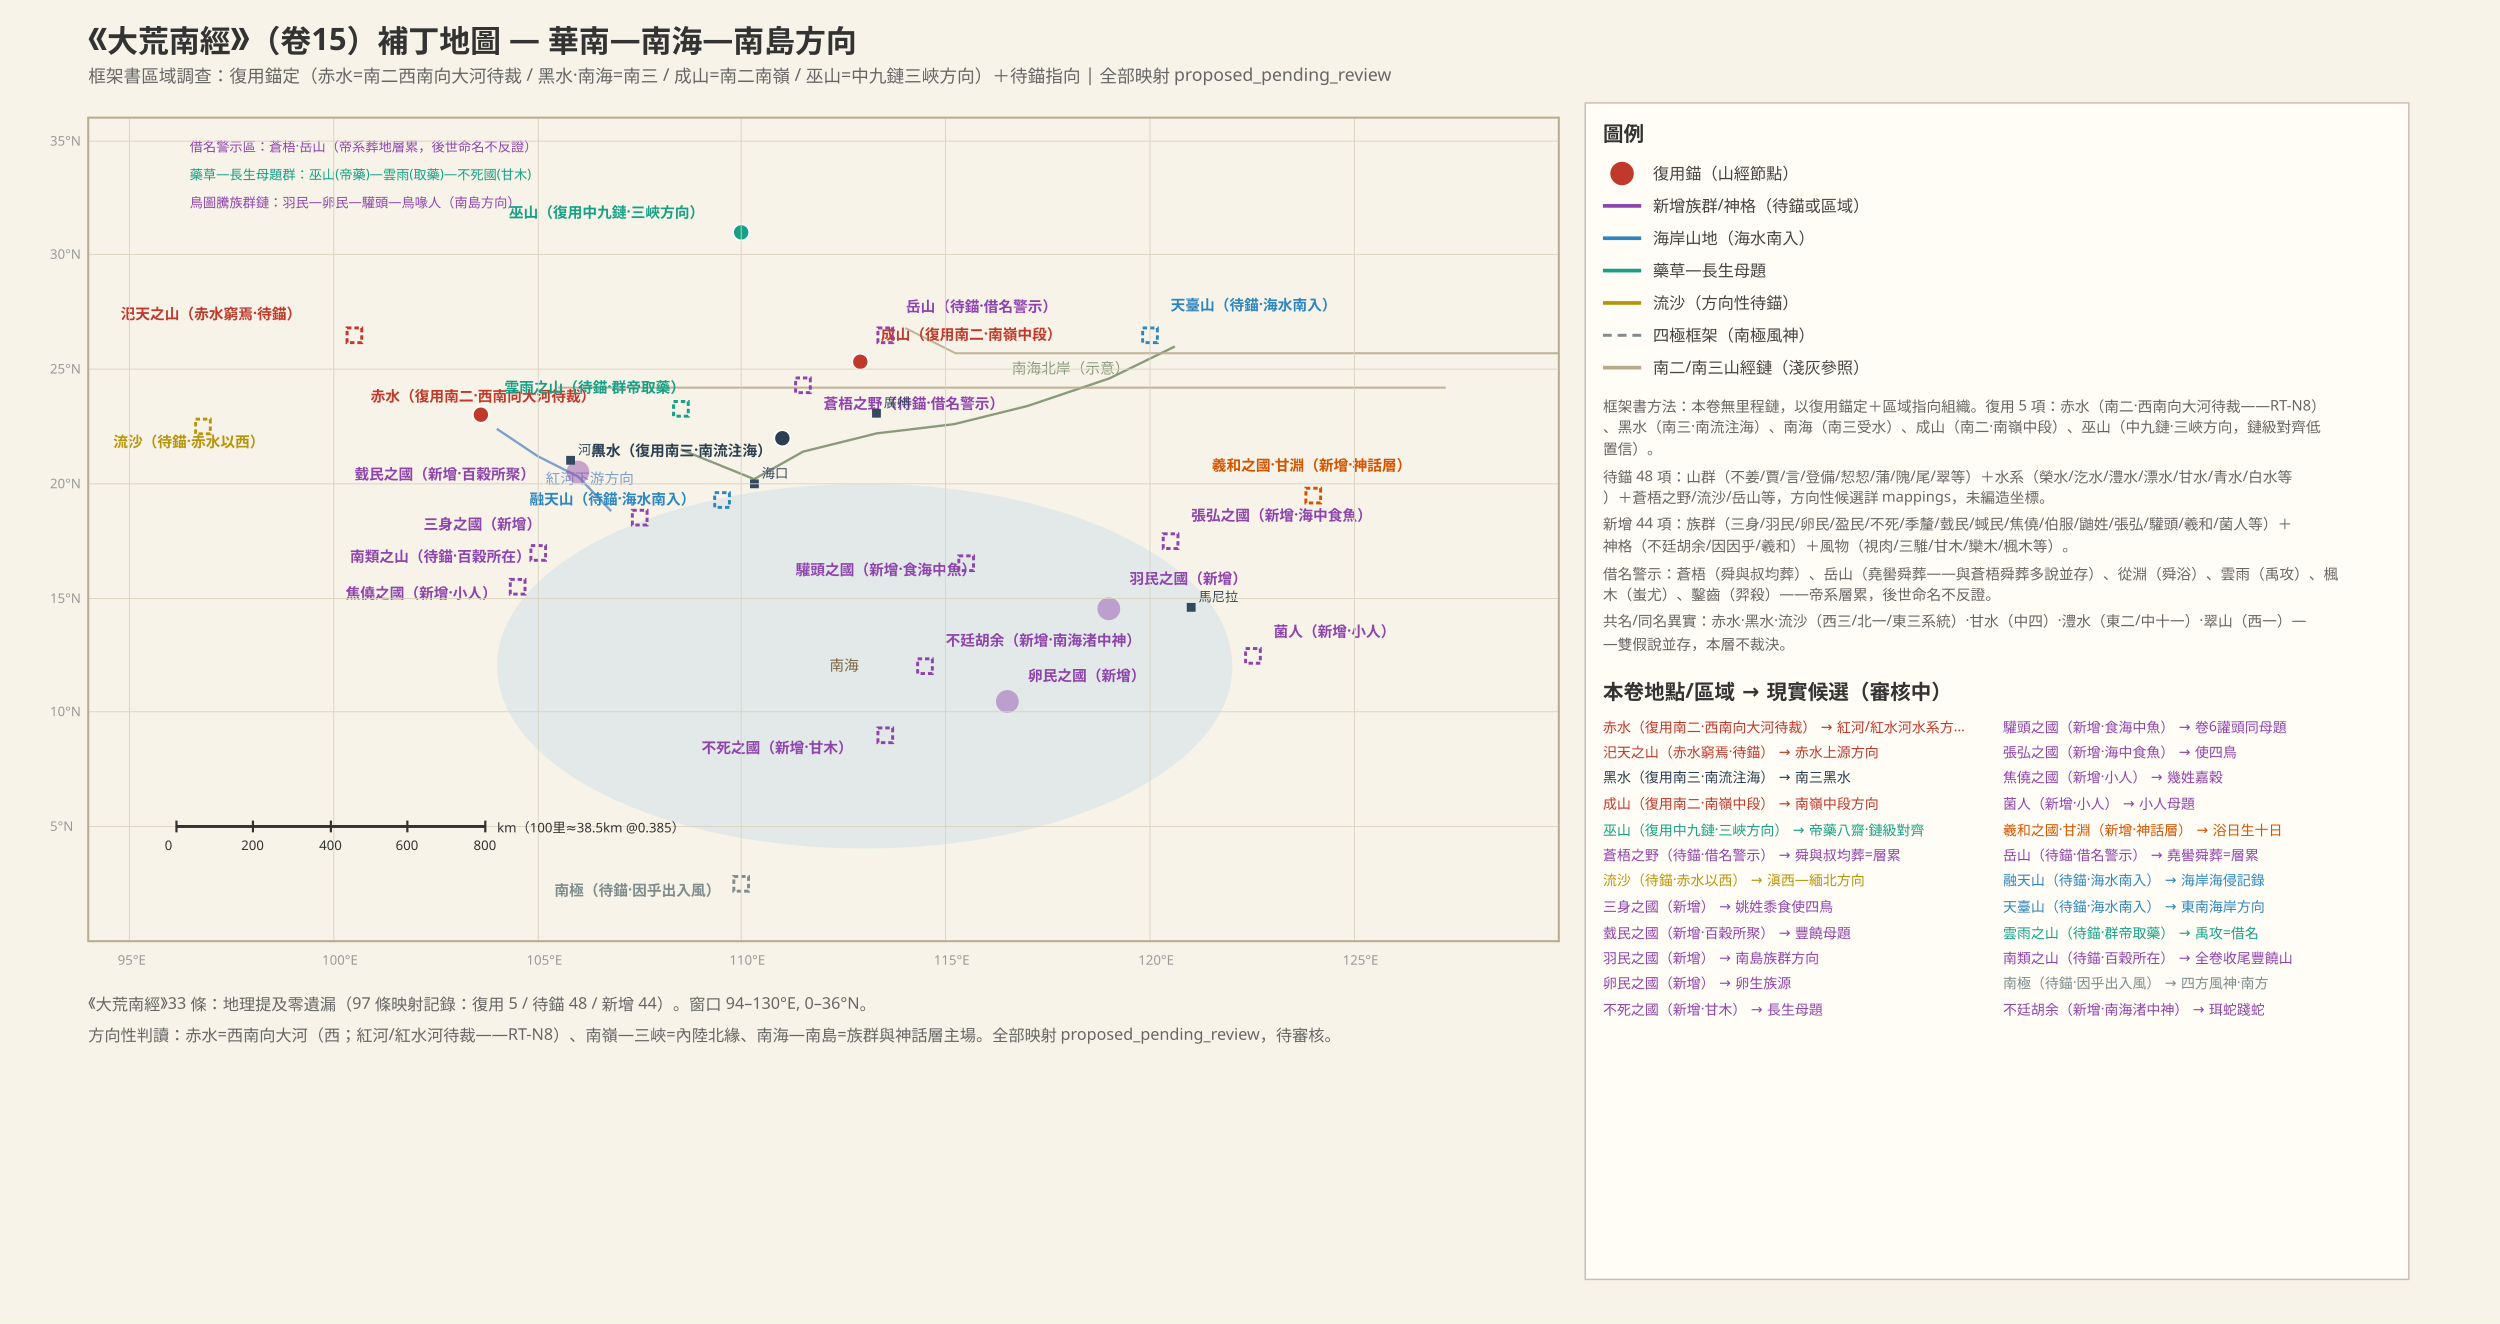
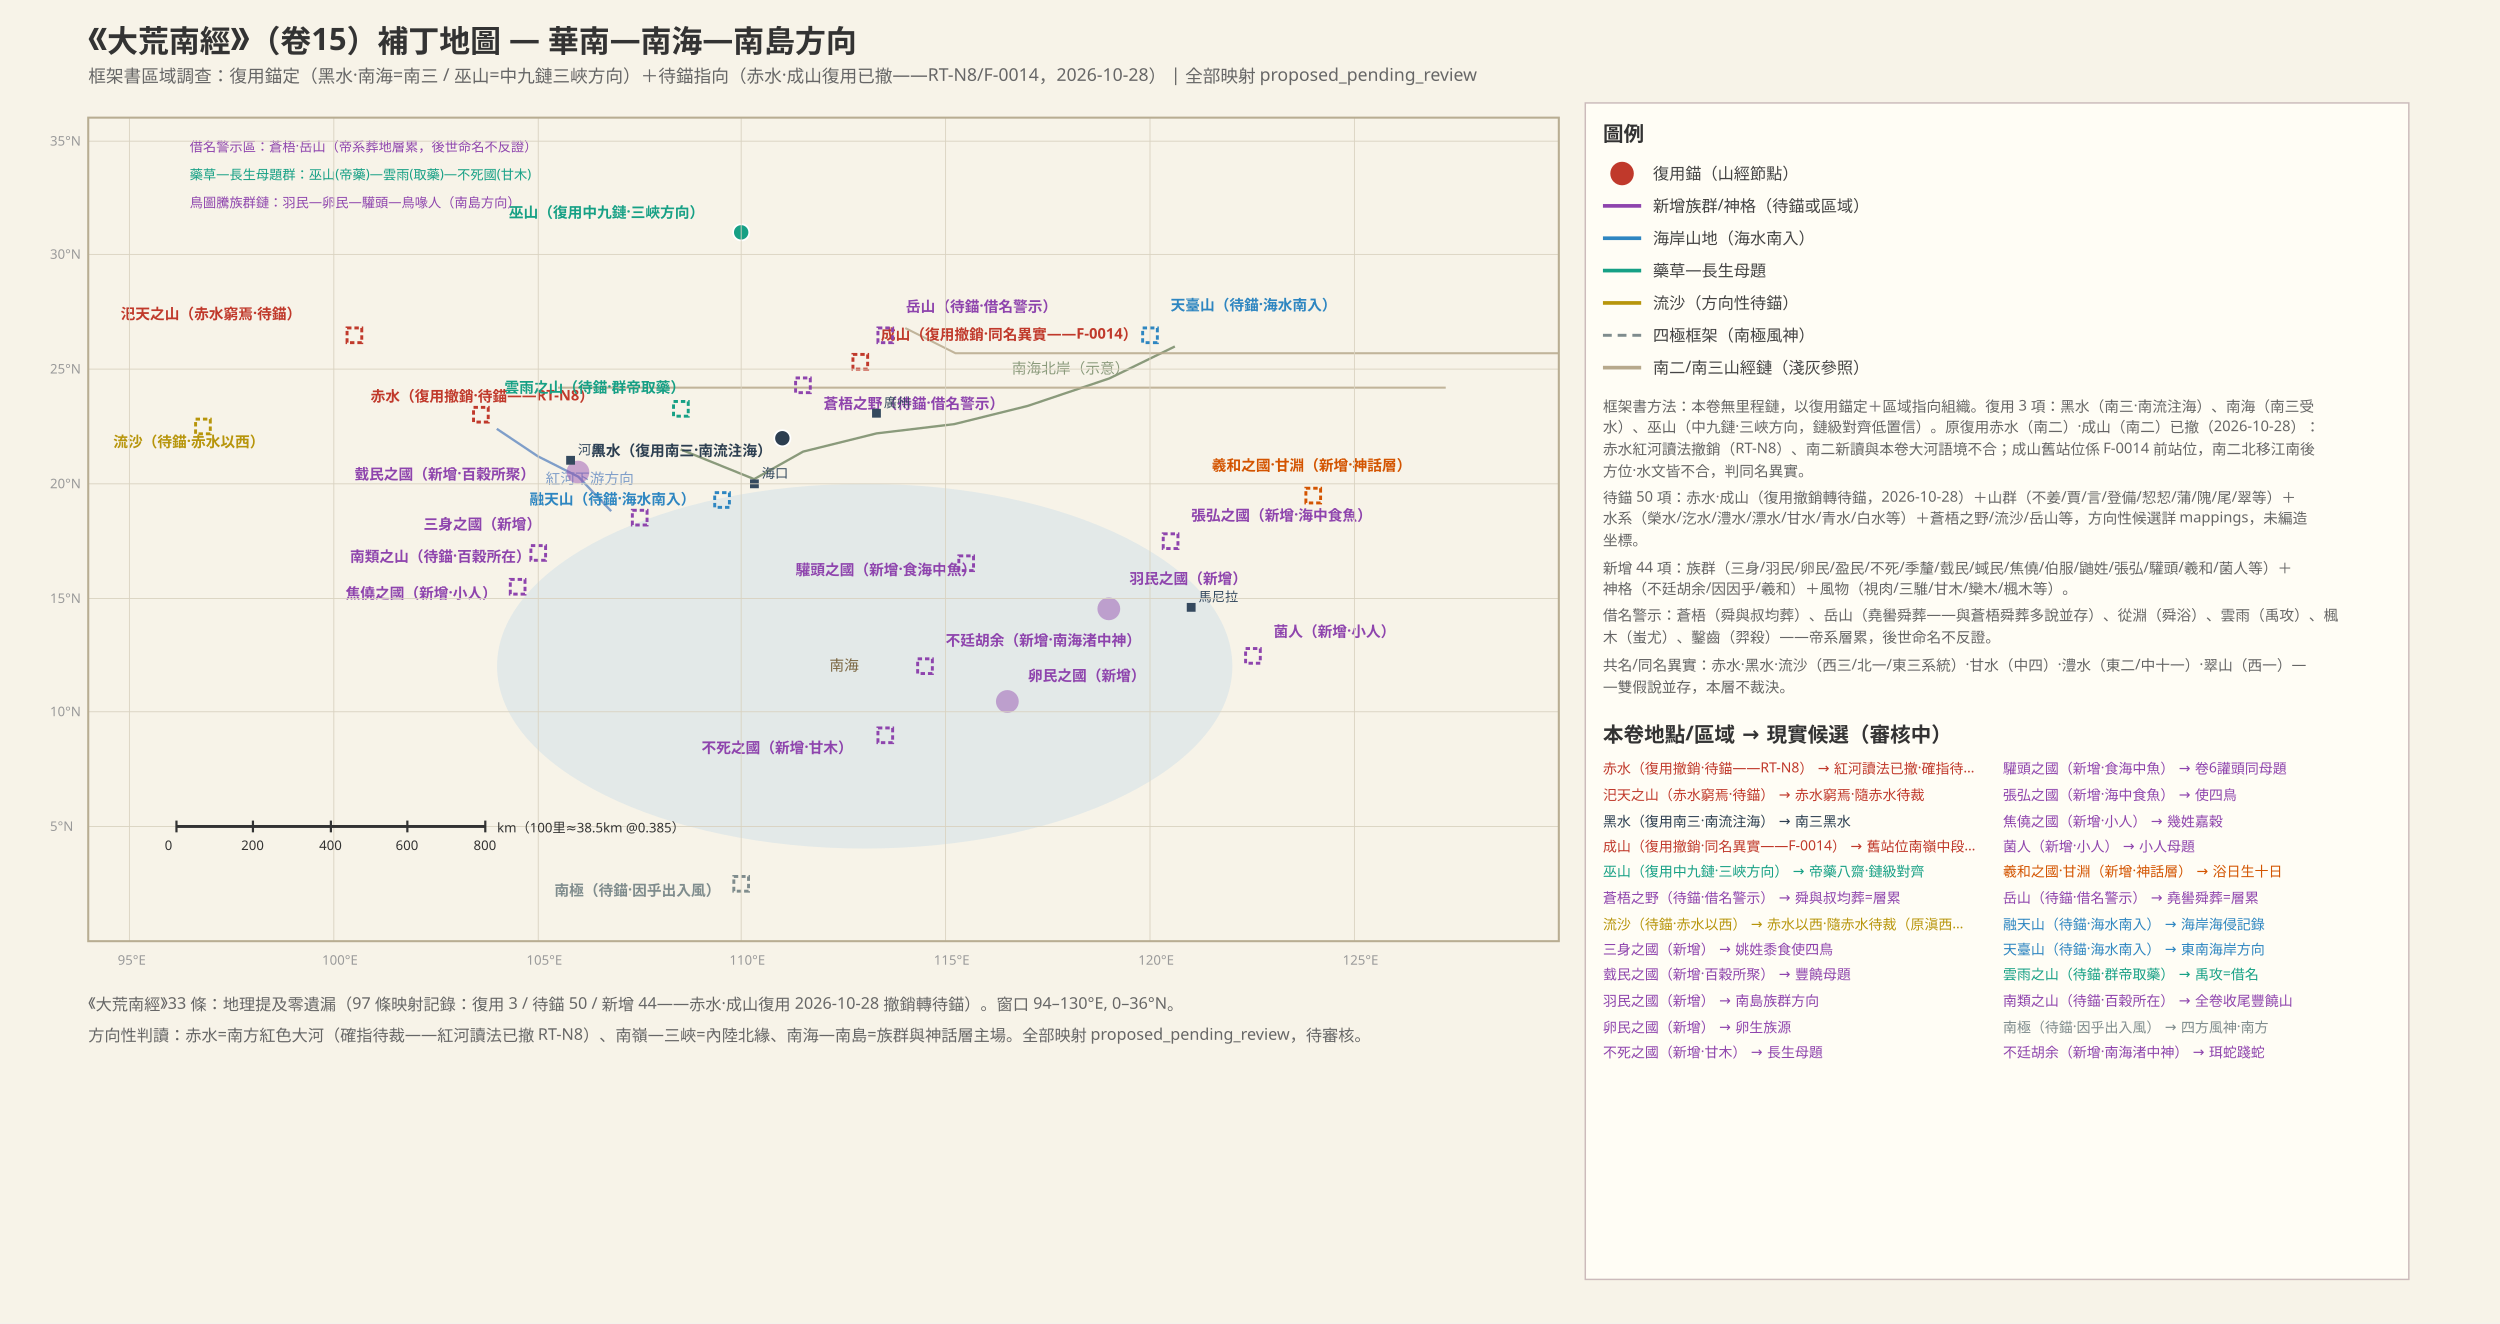
<svg xmlns="http://www.w3.org/2000/svg" width="1700" height="900" font-family="PingFang SC, Hiragino Sans GB, Microsoft YaHei, sans-serif">
  <rect width="1700" height="900" fill="#f7f3e8" />
  <clipPath id="mapclip">
    <rect x="60" y="80" width="1000" height="560" />
  </clipPath>
  <defs>
    <clipPath id="mapclip">
      <rect x="60" y="80" width="1000" height="560" />
    </clipPath>
    <pattern id="sand" width="8" height="8" patternUnits="userSpaceOnUse">
      <rect width="8" height="8" fill="#efe3c0" />
      <circle cx="2" cy="2" r="0.8" fill="#d6b96a" />
      <circle cx="6" cy="6" r="0.8" fill="#d6b96a" />
    </pattern>
  </defs>
  <text x="60" y="34" font-size="21" font-weight="bold" fill="#333">《大荒南經》（卷15）補丁地圖 — 華南—南海—南島方向</text>
-   <text x="60" y="56" font-size="12" fill="#666">框架書區域調查：復用錨定（赤水=南二西南向大河待裁 / 黑水·南海=南三 / 成山=南二南嶺 / 巫山=中九鏈三峽方向）＋待錨指向 | 全部映射 proposed_pending_review</text>
+   <text x="60" y="56" font-size="12" fill="#666">框架書區域調查：復用錨定（黑水·南海=南三 / 巫山=中九鏈三峽方向）＋待錨指向（赤水·成山復用已撤——RT-N8/F-0014，2026-10-28） | 全部映射 proposed_pending_review</text>
  <g clip-path="url(#mapclip)">
    <ellipse cx="588" cy="453" rx="250" ry="124" fill="#bcd6e8" opacity="0.35" />
    <text x="564" y="456" font-size="10" fill="#7a6540">南海</text>
    <polyline points="337.8,291.6 365.6,310.2 393.3,324.2 415.6,347.6" fill="none" stroke="#7f9ec9" stroke-width="1.6" />
    <text x="371" y="329" font-size="10" fill="#7f9ec9">紅河下游方向</text>
    <polyline points="462.8,305.6 512.8,325.8 546.1,307.1 596.1,294.7 648.9,288.4 698.9,276.0 754.4,257.3 798.9,235.6" fill="none" stroke="#8a9a7b" stroke-width="1.6" />
    <text x="688" y="254" font-size="10" fill="#8a9a7b">南海北岸（示意）</text>
    <polyline points="615.6,223.1 649.7,240.2 686.4,240.2 724.2,240.2 763.9,240.2 806.9,240.2 860.8,240.2 914.7,240.2 968.3,240.2 1022.2,240.2 1076.1,240.2 1130.0,240.2 1173.1,240.2 1216.1,240.2 1270.0,240.2 1323.6,240.2 1377.5,240.2" fill="none" stroke="#b7a98c" stroke-width="1.4" opacity="0.85" />
    <polyline points="379.4,263.6 432.2,263.6 484.7,263.6 537.5,263.6 579.7,263.6 621.7,263.6 674.4,263.6 726.9,263.6 779.7,263.6 821.9,263.6 860.8,263.6 921.9,263.6 983.1,263.6" fill="none" stroke="#b7a98c" stroke-width="1.4" opacity="0.85" />
    <text x="129" y="103" font-size="9" fill="#8e44ad">借名警示區：蒼梧·岳山（帝系葬地層累，後世命名不反證）</text>
    <text x="129" y="122" font-size="9" fill="#16a085">藥草—長生母題群：巫山(帝藥)—雲雨(取藥)—不死國(甘木)</text>
    <text x="129" y="141" font-size="9" fill="#8e44ad">鳥圖騰族群鏈：羽民—卵民—驩頭—鳥喙人（南島方向）</text>
-     <circle cx="327" cy="282" r="5.5" fill="#c0392b" stroke="#fff" stroke-width="1.2" />
-     <text x="252" y="273" font-size="10" font-weight="bold" fill="#c0392b">赤水（復用南二·西南向大河待裁）</text>
+     <rect x="322" y="277" width="10" height="10" fill="none" stroke="#c0392b" stroke-width="2" stroke-dasharray="3 2" />
+     <text x="252" y="273" font-size="10" font-weight="bold" fill="#c0392b">赤水（復用撤銷·待錨——RT-N8）</text>
    <rect x="236" y="223" width="10" height="10" fill="none" stroke="#c0392b" stroke-width="2" stroke-dasharray="3 2" />
    <text x="82" y="217" font-size="10" font-weight="bold" fill="#c0392b">汜天之山（赤水窮焉·待錨）</text>
    <circle cx="532" cy="298" r="5.5" fill="#2c3e50" stroke="#fff" stroke-width="1.2" />
    <text x="402" y="310" font-size="10" font-weight="bold" fill="#2c3e50">黑水（復用南三·南流注海）</text>
-     <circle cx="585" cy="246" r="5.5" fill="#c0392b" stroke="#fff" stroke-width="1.2" />
-     <text x="599" y="231" font-size="10" font-weight="bold" fill="#c0392b">成山（復用南二·南嶺中段）</text>
+     <rect x="580" y="241" width="10" height="10" fill="none" stroke="#c0392b" stroke-width="2" stroke-dasharray="3 2" />
+     <text x="599" y="231" font-size="10" font-weight="bold" fill="#c0392b">成山（復用撤銷·同名異實——F-0014）</text>
    <circle cx="504" cy="158" r="5.5" fill="#16a085" stroke="#fff" stroke-width="1.2" />
    <text x="346" y="148" font-size="10" font-weight="bold" fill="#16a085">巫山（復用中九鏈·三峽方向）</text>
    <rect x="541" y="257" width="10" height="10" fill="none" stroke="#8e44ad" stroke-width="2" stroke-dasharray="3 2" />
    <text x="560" y="278" font-size="10" font-weight="bold" fill="#8e44ad">蒼梧之野（待錨·借名警示）</text>
    <rect x="133" y="285" width="10" height="10" fill="none" stroke="#b7950b" stroke-width="2" stroke-dasharray="3 2" />
    <text x="77" y="304" font-size="10" font-weight="bold" fill="#b7950b">流沙（待錨·赤水以西）</text>
    <rect x="430" y="347" width="10" height="10" fill="none" stroke="#8e44ad" stroke-width="2" stroke-dasharray="3 2" />
    <text x="288" y="360" font-size="10" font-weight="bold" fill="#8e44ad">三身之國（新增）</text>
    <circle cx="393" cy="321" r="7" fill="#8e44ad" opacity="0.45" stroke="#8e44ad" stroke-width="1.5" />
    <text x="241" y="326" font-size="10" font-weight="bold" fill="#8e44ad">臷民之國（新增·百穀所聚）</text>
    <circle cx="754" cy="414" r="7" fill="#8e44ad" opacity="0.45" stroke="#8e44ad" stroke-width="1.5" />
    <text x="768" y="397" font-size="10" font-weight="bold" fill="#8e44ad">羽民之國（新增）</text>
    <circle cx="685" cy="477" r="7" fill="#8e44ad" opacity="0.45" stroke="#8e44ad" stroke-width="1.5" />
    <text x="699" y="463" font-size="10" font-weight="bold" fill="#8e44ad">卵民之國（新增）</text>
    <rect x="597" y="495" width="10" height="10" fill="none" stroke="#8e44ad" stroke-width="2" stroke-dasharray="3 2" />
    <text x="477" y="512" font-size="10" font-weight="bold" fill="#8e44ad">不死之國（新增·甘木）</text>
    <rect x="652" y="378" width="10" height="10" fill="none" stroke="#8e44ad" stroke-width="2" stroke-dasharray="3 2" />
    <text x="541" y="391" font-size="10" font-weight="bold" fill="#8e44ad">驩頭之國（新增·食海中魚）</text>
    <rect x="791" y="363" width="10" height="10" fill="none" stroke="#8e44ad" stroke-width="2" stroke-dasharray="3 2" />
    <text x="810" y="354" font-size="10" font-weight="bold" fill="#8e44ad">張弘之國（新增·海中食魚）</text>
    <rect x="347" y="394" width="10" height="10" fill="none" stroke="#8e44ad" stroke-width="2" stroke-dasharray="3 2" />
    <text x="235" y="407" font-size="10" font-weight="bold" fill="#8e44ad">焦僥之國（新增·小人）</text>
    <rect x="847" y="441" width="10" height="10" fill="none" stroke="#8e44ad" stroke-width="2" stroke-dasharray="3 2" />
    <text x="866" y="433" font-size="10" font-weight="bold" fill="#8e44ad">菌人（新增·小人）</text>
    <rect x="888" y="332" width="10" height="10" fill="none" stroke="#d35400" stroke-width="2" stroke-dasharray="3 2" />
    <text x="824" y="320" font-size="10" font-weight="bold" fill="#d35400">羲和之國·甘淵（新增·神話層）</text>
    <rect x="597" y="223" width="10" height="10" fill="none" stroke="#8e44ad" stroke-width="2" stroke-dasharray="3 2" />
    <text x="616" y="212" font-size="10" font-weight="bold" fill="#8e44ad">岳山（待錨·借名警示）</text>
    <rect x="486" y="335" width="10" height="10" fill="none" stroke="#2e86c1" stroke-width="2" stroke-dasharray="3 2" />
    <text x="360" y="343" font-size="10" font-weight="bold" fill="#2e86c1">融天山（待錨·海水南入）</text>
    <rect x="777" y="223" width="10" height="10" fill="none" stroke="#2e86c1" stroke-width="2" stroke-dasharray="3 2" />
    <text x="796" y="211" font-size="10" font-weight="bold" fill="#2e86c1">天臺山（待錨·海水南入）</text>
    <rect x="458" y="273" width="10" height="10" fill="none" stroke="#16a085" stroke-width="2" stroke-dasharray="3 2" />
    <text x="343" y="267" font-size="10" font-weight="bold" fill="#16a085">雲雨之山（待錨·群帝取藥）</text>
    <rect x="361" y="371" width="10" height="10" fill="none" stroke="#8e44ad" stroke-width="2" stroke-dasharray="3 2" />
    <text x="238" y="382" font-size="10" font-weight="bold" fill="#8e44ad">南類之山（待錨·百穀所在）</text>
    <rect x="499" y="596" width="10" height="10" fill="none" stroke="#7f8c8d" stroke-width="2" stroke-dasharray="3 2" />
    <text x="377" y="609" font-size="10" font-weight="bold" fill="#7f8c8d">南極（待錨·因乎出入風）</text>
    <rect x="624" y="448" width="10" height="10" fill="none" stroke="#8e44ad" stroke-width="2" stroke-dasharray="3 2" />
    <text x="643" y="439" font-size="10" font-weight="bold" fill="#8e44ad">不廷胡余（新增·南海渚中神）</text>
    <rect x="593" y="278" width="6" height="6" fill="#34495e" />
    <text x="601" y="277" font-size="9" fill="#34495e">廣州</text>
    <rect x="385" y="310" width="6" height="6" fill="#34495e" />
    <text x="393" y="309" font-size="9" fill="#34495e">河內</text>
    <rect x="510" y="326" width="6" height="6" fill="#34495e" />
    <text x="518" y="325" font-size="9" fill="#34495e">海口</text>
    <rect x="807" y="410" width="6" height="6" fill="#34495e" />
    <text x="815" y="409" font-size="9" fill="#34495e">馬尼拉</text>
  </g>
  <line x1="88" y1="640" x2="88" y2="80" stroke="#d9d2c0" stroke-width="0.6" />
  <text x="80" y="656" font-size="9" fill="#999">95°E</text>
  <line x1="227" y1="640" x2="227" y2="80" stroke="#d9d2c0" stroke-width="0.6" />
  <text x="219" y="656" font-size="9" fill="#999">100°E</text>
  <line x1="366" y1="640" x2="366" y2="80" stroke="#d9d2c0" stroke-width="0.6" />
  <text x="358" y="656" font-size="9" fill="#999">105°E</text>
  <line x1="504" y1="640" x2="504" y2="80" stroke="#d9d2c0" stroke-width="0.6" />
  <text x="496" y="656" font-size="9" fill="#999">110°E</text>
  <line x1="643" y1="640" x2="643" y2="80" stroke="#d9d2c0" stroke-width="0.6" />
  <text x="635" y="656" font-size="9" fill="#999">115°E</text>
  <line x1="782" y1="640" x2="782" y2="80" stroke="#d9d2c0" stroke-width="0.6" />
  <text x="774" y="656" font-size="9" fill="#999">120°E</text>
  <line x1="921" y1="640" x2="921" y2="80" stroke="#d9d2c0" stroke-width="0.6" />
  <text x="913" y="656" font-size="9" fill="#999">125°E</text>
  <line x1="60" y1="562" x2="1060" y2="562" stroke="#d9d2c0" stroke-width="0.6" />
  <text x="34" y="565" font-size="9" fill="#999">5°N</text>
  <line x1="60" y1="484" x2="1060" y2="484" stroke="#d9d2c0" stroke-width="0.6" />
  <text x="34" y="487" font-size="9" fill="#999">10°N</text>
  <line x1="60" y1="407" x2="1060" y2="407" stroke="#d9d2c0" stroke-width="0.6" />
  <text x="34" y="410" font-size="9" fill="#999">15°N</text>
  <line x1="60" y1="329" x2="1060" y2="329" stroke="#d9d2c0" stroke-width="0.6" />
  <text x="34" y="332" font-size="9" fill="#999">20°N</text>
  <line x1="60" y1="251" x2="1060" y2="251" stroke="#d9d2c0" stroke-width="0.6" />
  <text x="34" y="254" font-size="9" fill="#999">25°N</text>
  <line x1="60" y1="173" x2="1060" y2="173" stroke="#d9d2c0" stroke-width="0.6" />
  <text x="34" y="176" font-size="9" fill="#999">30°N</text>
  <line x1="60" y1="96" x2="1060" y2="96" stroke="#d9d2c0" stroke-width="0.6" />
  <text x="34" y="99" font-size="9" fill="#999">35°N</text>
  <rect x="60" y="80" width="1000" height="560" fill="none" stroke="#b8ad92" stroke-width="1.4" />
  <line x1="120" y1="562" x2="330" y2="562" stroke="#333" stroke-width="2" />
  <line x1="120" y1="558" x2="120" y2="566" stroke="#333" stroke-width="1.5" />
  <text x="112" y="578" font-size="9" fill="#333">0</text>
  <line x1="172" y1="558" x2="172" y2="566" stroke="#333" stroke-width="1.5" />
  <text x="164" y="578" font-size="9" fill="#333">200</text>
  <line x1="225" y1="558" x2="225" y2="566" stroke="#333" stroke-width="1.5" />
  <text x="217" y="578" font-size="9" fill="#333">400</text>
  <line x1="277" y1="558" x2="277" y2="566" stroke="#333" stroke-width="1.5" />
  <text x="269" y="578" font-size="9" fill="#333">600</text>
  <line x1="330" y1="558" x2="330" y2="566" stroke="#333" stroke-width="1.5" />
  <text x="322" y="578" font-size="9" fill="#333">800</text>
  <text x="338" y="566" font-size="9" fill="#333">km（100里≈38.5km @0.385）</text>
  <rect x="1078" y="70" width="560" height="800" fill="#fffdf5" stroke="#cbb" />
  <text x="1090" y="96" font-size="14" font-weight="bold" fill="#333">圖例</text>
  <circle cx="1103" cy="118" r="8" fill="#c0392b" />
  <text x="1124" y="122" font-size="11" fill="#444">復用錨（山經節點）</text>
  <line x1="1090" y1="140" x2="1116" y2="140" stroke="#8e44ad" stroke-width="2.5" />
  <text x="1124" y="144" font-size="11" fill="#444">新增族群/神格（待錨或區域）</text>
  <line x1="1090" y1="162" x2="1116" y2="162" stroke="#2e86c1" stroke-width="2.5" />
  <text x="1124" y="166" font-size="11" fill="#444">海岸山地（海水南入）</text>
  <line x1="1090" y1="184" x2="1116" y2="184" stroke="#16a085" stroke-width="2.5" />
  <text x="1124" y="188" font-size="11" fill="#444">藥草—長生母題</text>
  <line x1="1090" y1="206" x2="1116" y2="206" stroke="#b7950b" stroke-width="2.5" />
  <text x="1124" y="210" font-size="11" fill="#444">流沙（方向性待錨）</text>
  <line x1="1090" y1="228" x2="1116" y2="228" stroke="#7f8c8d" stroke-width="2" stroke-dasharray="6 4" />
  <text x="1124" y="232" font-size="11" fill="#444">四極框架（南極風神）</text>
  <line x1="1090" y1="250" x2="1116" y2="250" stroke="#b7a98c" stroke-width="2.5" />
  <text x="1124" y="254" font-size="11" fill="#444">南二/南三山經鏈（淺灰參照）</text>
-   <text x="1090" y="280" font-size="10" fill="#666">框架書方法：本卷無里程鏈，以復用錨定＋區域指向組織。復用 5 項：赤水（南二·西南向大河待裁——RT-N8）</text>
-   <text x="1090" y="294" font-size="10" fill="#666">、黑水（南三·南流注海）、南海（南三受水）、成山（南二·南嶺中段）、巫山（中九鏈·三峽方向，鏈級對齊低</text>
-   <text x="1090" y="309" font-size="10" fill="#666">置信）。</text>
-   <text x="1090" y="328" font-size="10" fill="#666">待錨 48 項：山群（不姜/賈/言/登備/恝恝/蒲/隗/尾/翠等）＋水系（榮水/汔水/澧水/漂水/甘水/青水/白水等</text>
-   <text x="1090" y="342" font-size="10" fill="#666">）＋蒼梧之野/流沙/岳山等，方向性候選詳 mappings，未編造坐標。</text>
-   <text x="1090" y="360" font-size="10" fill="#666">新增 44 項：族群（三身/羽民/卵民/盈民/不死/季釐/臷民/蜮民/焦僥/伯服/鼬姓/張弘/驩頭/羲和/菌人等）＋</text>
-   <text x="1090" y="375" font-size="10" fill="#666">神格（不廷胡余/因因乎/羲和）＋風物（視肉/三騅/甘木/欒木/楓木等）。</text>
-   <text x="1090" y="394" font-size="10" fill="#666">借名警示：蒼梧（舜與叔均葬）、岳山（堯嚳舜葬——與蒼梧舜葬多說並存）、從淵（舜浴）、雲雨（禹攻）、楓</text>
-   <text x="1090" y="408" font-size="10" fill="#666">木（蚩尤）、鑿齒（羿殺）——帝系層累，後世命名不反證。</text>
-   <text x="1090" y="426" font-size="10" fill="#666">共名/同名異實：赤水·黑水·流沙（西三/北一/東三系統）·甘水（中四）·澧水（東二/中十一）·翠山（西一）—</text>
-   <text x="1090" y="441" font-size="10" fill="#666">—雙假說並存，本層不裁決。</text>
-   <text x="1090" y="475.5" font-size="14" font-weight="bold" fill="#333">本卷地點/區域 → 現實候選（審核中）</text>
-   <text x="1090" y="498" font-size="9.5" fill="#c0392b">赤水（復用南二·西南向大河待裁） → 紅河/紅水河水系方…</text>
-   <text x="1090" y="515" font-size="9.5" fill="#c0392b">汜天之山（赤水窮焉·待錨） → 赤水上源方向</text>
-   <text x="1090" y="532" font-size="9.5" fill="#2c3e50">黑水（復用南三·南流注海） → 南三黑水</text>
-   <text x="1090" y="550" font-size="9.5" fill="#c0392b">成山（復用南二·南嶺中段） → 南嶺中段方向</text>
-   <text x="1090" y="568" font-size="9.5" fill="#16a085">巫山（復用中九鏈·三峽方向） → 帝藥八齋·鏈級對齊</text>
-   <text x="1090" y="585" font-size="9.5" fill="#8e44ad">蒼梧之野（待錨·借名警示） → 舜與叔均葬=層累</text>
-   <text x="1090" y="602" font-size="9.5" fill="#b7950b">流沙（待錨·赤水以西） → 滇西—緬北方向</text>
-   <text x="1090" y="620" font-size="9.5" fill="#8e44ad">三身之國（新增） → 姚姓黍食使四鳥</text>
-   <text x="1090" y="638" font-size="9.5" fill="#8e44ad">臷民之國（新增·百穀所聚） → 豐饒母題</text>
-   <text x="1090" y="655" font-size="9.5" fill="#8e44ad">羽民之國（新增） → 南島族群方向</text>
-   <text x="1090" y="672" font-size="9.5" fill="#8e44ad">卵民之國（新增） → 卵生族源</text>
-   <text x="1090" y="690" font-size="9.5" fill="#8e44ad">不死之國（新增·甘木） → 長生母題</text>
-   <text x="1362" y="498" font-size="9.5" fill="#8e44ad">驩頭之國（新增·食海中魚） → 卷6讙頭同母題</text>
-   <text x="1362" y="515" font-size="9.5" fill="#8e44ad">張弘之國（新增·海中食魚） → 使四鳥</text>
-   <text x="1362" y="532" font-size="9.5" fill="#8e44ad">焦僥之國（新增·小人） → 幾姓嘉穀</text>
-   <text x="1362" y="550" font-size="9.5" fill="#8e44ad">菌人（新增·小人） → 小人母題</text>
-   <text x="1362" y="568" font-size="9.5" fill="#d35400">羲和之國·甘淵（新增·神話層） → 浴日生十日</text>
-   <text x="1362" y="585" font-size="9.5" fill="#8e44ad">岳山（待錨·借名警示） → 堯嚳舜葬=層累</text>
-   <text x="1362" y="602" font-size="9.5" fill="#2e86c1">融天山（待錨·海水南入） → 海岸海侵記錄</text>
-   <text x="1362" y="620" font-size="9.5" fill="#2e86c1">天臺山（待錨·海水南入） → 東南海岸方向</text>
-   <text x="1362" y="638" font-size="9.5" fill="#16a085">雲雨之山（待錨·群帝取藥） → 禹攻=借名</text>
-   <text x="1362" y="655" font-size="9.5" fill="#8e44ad">南類之山（待錨·百穀所在） → 全卷收尾豐饒山</text>
-   <text x="1362" y="672" font-size="9.5" fill="#7f8c8d">南極（待錨·因乎出入風） → 四方風神·南方</text>
-   <text x="1362" y="690" font-size="9.5" fill="#8e44ad">不廷胡余（新增·南海渚中神） → 珥蛇踐蛇</text>
-   <text x="60" y="686" font-size="11" fill="#666">《大荒南經》33 條：地理提及零遺漏（97 條映射記錄：復用 5 / 待錨 48 / 新增 44）。窗口 94–130°E, 0–36°N。</text>
-   <text x="60" y="708" font-size="11" fill="#666">方向性判讀：赤水=西南向大河（西；紅河/紅水河待裁——RT-N8）、南嶺—三峽=內陸北緣、南海—南島=族群與神話層主場。全部映射 proposed_pending_review，待審核。</text>
+   <text x="1090" y="280" font-size="10" fill="#666">框架書方法：本卷無里程鏈，以復用錨定＋區域指向組織。復用 3 項：黑水（南三·南流注海）、南海（南三受</text>
+   <text x="1090" y="294" font-size="10" fill="#666">水）、巫山（中九鏈·三峽方向，鏈級對齊低置信）。原復用赤水（南二）·成山（南二）已撤（2026-10-28）：</text>
+   <text x="1090" y="309" font-size="10" fill="#666">赤水紅河讀法撤銷（RT-N8）、南二新讀與本卷大河語境不合；成山舊站位係 F-0014 前站位，南二北移江南後</text>
+   <text x="1090" y="324" font-size="10" fill="#666">方位·水文皆不合，判同名異實。</text>
+   <text x="1090" y="342" font-size="10" fill="#666">待錨 50 項：赤水·成山（復用撤銷轉待錨，2026-10-28）＋山群（不姜/賈/言/登備/恝恝/蒲/隗/尾/翠等）＋</text>
+   <text x="1090" y="356" font-size="10" fill="#666">水系（榮水/汔水/澧水/漂水/甘水/青水/白水等）＋蒼梧之野/流沙/岳山等，方向性候選詳 mappings，未編造</text>
+   <text x="1090" y="371" font-size="10" fill="#666">坐標。</text>
+   <text x="1090" y="390" font-size="10" fill="#666">新增 44 項：族群（三身/羽民/卵民/盈民/不死/季釐/臷民/蜮民/焦僥/伯服/鼬姓/張弘/驩頭/羲和/菌人等）＋</text>
+   <text x="1090" y="404" font-size="10" fill="#666">神格（不廷胡余/因因乎/羲和）＋風物（視肉/三騅/甘木/欒木/楓木等）。</text>
+   <text x="1090" y="422" font-size="10" fill="#666">借名警示：蒼梧（舜與叔均葬）、岳山（堯嚳舜葬——與蒼梧舜葬多說並存）、從淵（舜浴）、雲雨（禹攻）、楓</text>
+   <text x="1090" y="437" font-size="10" fill="#666">木（蚩尤）、鑿齒（羿殺）——帝系層累，後世命名不反證。</text>
+   <text x="1090" y="456" font-size="10" fill="#666">共名/同名異實：赤水·黑水·流沙（西三/北一/東三系統）·甘水（中四）·澧水（東二/中十一）·翠山（西一）—</text>
+   <text x="1090" y="470" font-size="10" fill="#666">—雙假說並存，本層不裁決。</text>
+   <text x="1090" y="504.5" font-size="14" font-weight="bold" fill="#333">本卷地點/區域 → 現實候選（審核中）</text>
+   <text x="1090" y="526" font-size="9.5" fill="#c0392b">赤水（復用撤銷·待錨——RT-N8） → 紅河讀法已撤·確指待…</text>
+   <text x="1090" y="544" font-size="9.5" fill="#c0392b">汜天之山（赤水窮焉·待錨） → 赤水窮焉·隨赤水待裁</text>
+   <text x="1090" y="562" font-size="9.5" fill="#2c3e50">黑水（復用南三·南流注海） → 南三黑水</text>
+   <text x="1090" y="579" font-size="9.5" fill="#c0392b">成山（復用撤銷·同名異實——F-0014） → 舊站位南嶺中段…</text>
+   <text x="1090" y="596" font-size="9.5" fill="#16a085">巫山（復用中九鏈·三峽方向） → 帝藥八齋·鏈級對齊</text>
+   <text x="1090" y="614" font-size="9.5" fill="#8e44ad">蒼梧之野（待錨·借名警示） → 舜與叔均葬=層累</text>
+   <text x="1090" y="632" font-size="9.5" fill="#b7950b">流沙（待錨·赤水以西） → 赤水以西·隨赤水待裁（原滇西…</text>
+   <text x="1090" y="649" font-size="9.5" fill="#8e44ad">三身之國（新增） → 姚姓黍食使四鳥</text>
+   <text x="1090" y="666" font-size="9.5" fill="#8e44ad">臷民之國（新增·百穀所聚） → 豐饒母題</text>
+   <text x="1090" y="684" font-size="9.5" fill="#8e44ad">羽民之國（新增） → 南島族群方向</text>
+   <text x="1090" y="702" font-size="9.5" fill="#8e44ad">卵民之國（新增） → 卵生族源</text>
+   <text x="1090" y="719" font-size="9.5" fill="#8e44ad">不死之國（新增·甘木） → 長生母題</text>
+   <text x="1362" y="526" font-size="9.5" fill="#8e44ad">驩頭之國（新增·食海中魚） → 卷6讙頭同母題</text>
+   <text x="1362" y="544" font-size="9.5" fill="#8e44ad">張弘之國（新增·海中食魚） → 使四鳥</text>
+   <text x="1362" y="562" font-size="9.5" fill="#8e44ad">焦僥之國（新增·小人） → 幾姓嘉穀</text>
+   <text x="1362" y="579" font-size="9.5" fill="#8e44ad">菌人（新增·小人） → 小人母題</text>
+   <text x="1362" y="596" font-size="9.5" fill="#d35400">羲和之國·甘淵（新增·神話層） → 浴日生十日</text>
+   <text x="1362" y="614" font-size="9.5" fill="#8e44ad">岳山（待錨·借名警示） → 堯嚳舜葬=層累</text>
+   <text x="1362" y="632" font-size="9.5" fill="#2e86c1">融天山（待錨·海水南入） → 海岸海侵記錄</text>
+   <text x="1362" y="649" font-size="9.5" fill="#2e86c1">天臺山（待錨·海水南入） → 東南海岸方向</text>
+   <text x="1362" y="666" font-size="9.5" fill="#16a085">雲雨之山（待錨·群帝取藥） → 禹攻=借名</text>
+   <text x="1362" y="684" font-size="9.5" fill="#8e44ad">南類之山（待錨·百穀所在） → 全卷收尾豐饒山</text>
+   <text x="1362" y="702" font-size="9.5" fill="#7f8c8d">南極（待錨·因乎出入風） → 四方風神·南方</text>
+   <text x="1362" y="719" font-size="9.5" fill="#8e44ad">不廷胡余（新增·南海渚中神） → 珥蛇踐蛇</text>
+   <text x="60" y="686" font-size="11" fill="#666">《大荒南經》33 條：地理提及零遺漏（97 條映射記錄：復用 3 / 待錨 50 / 新增 44——赤水·成山復用 2026-10-28 撤銷轉待錨）。窗口 94–130°E, 0–36°N。</text>
+   <text x="60" y="708" font-size="11" fill="#666">方向性判讀：赤水=南方紅色大河（確指待裁——紅河讀法已撤 RT-N8）、南嶺—三峽=內陸北緣、南海—南島=族群與神話層主場。全部映射 proposed_pending_review，待審核。</text>
</svg>
